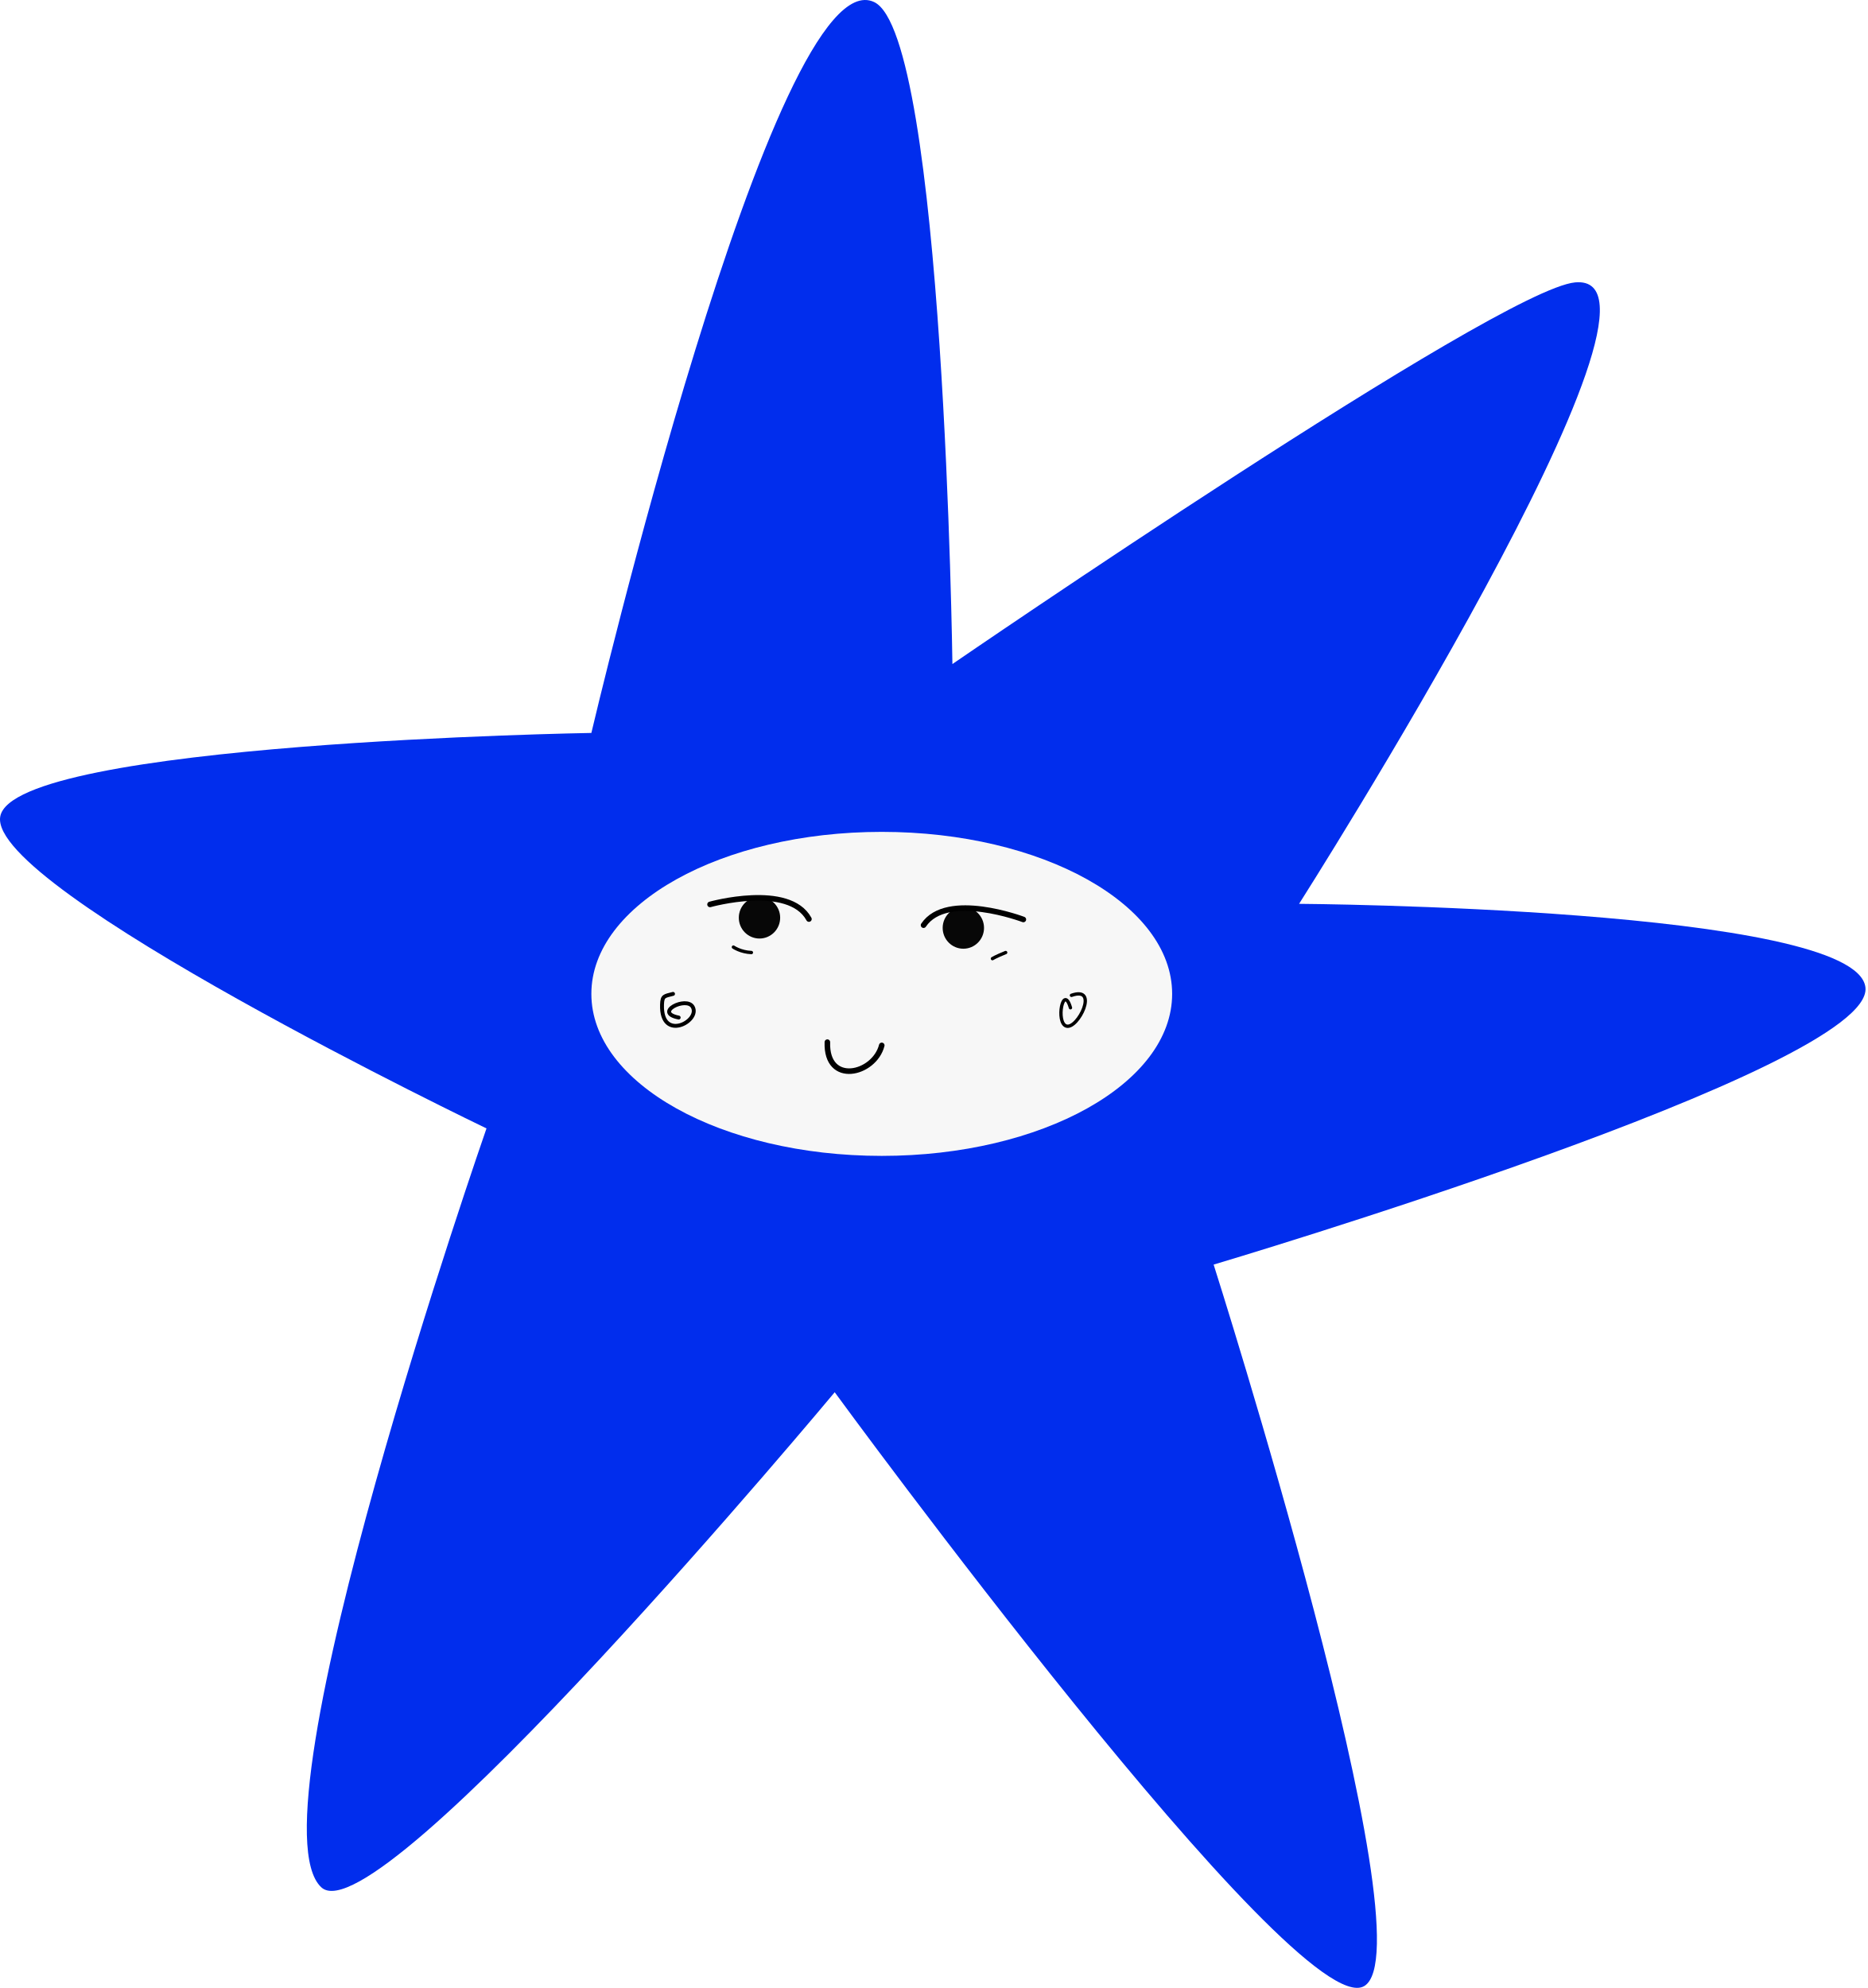
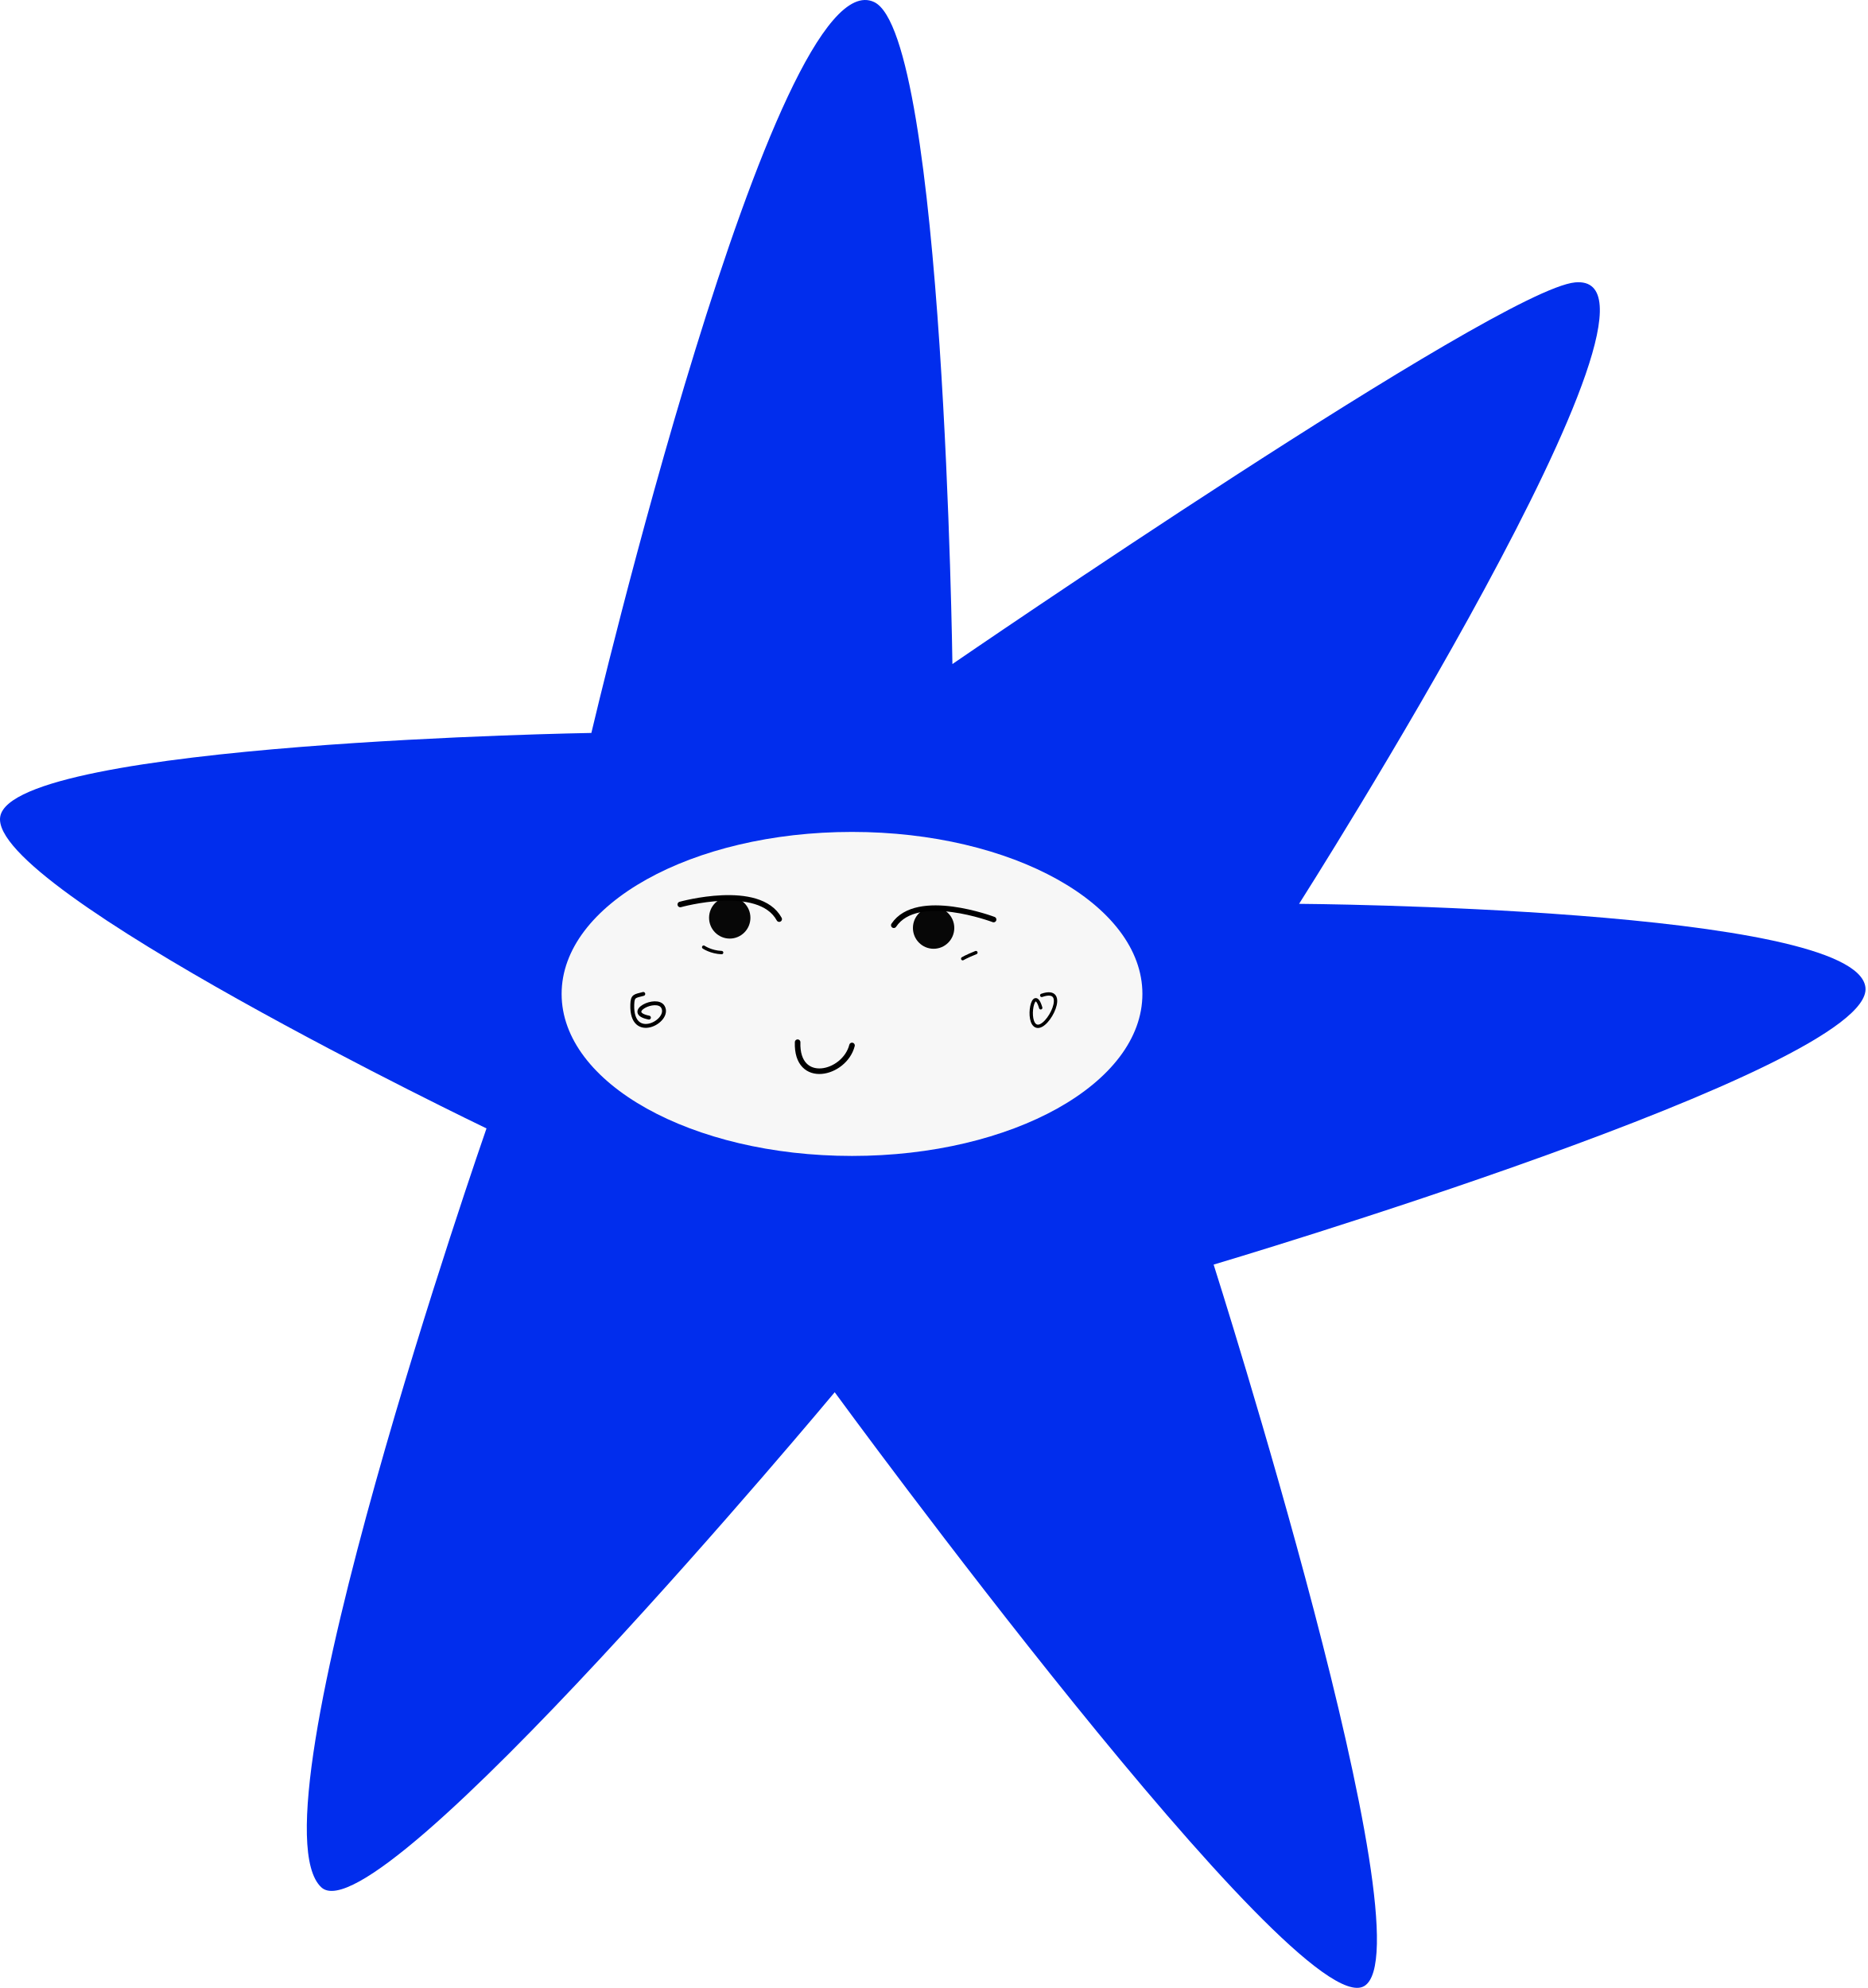
<svg xmlns="http://www.w3.org/2000/svg" width="927px" height="987px" version="1.1" xml:space="preserve" style="fill-rule:evenodd;clip-rule:evenodd;stroke-linecap:round;stroke-linejoin:round;stroke-miterlimit:1.5;">
  <path d="M433.953,1.01c34.778,16.319 38.881,328.67 38.881,328.67c0,0 270.825,-185.859 309.113,-189.473c63.134,-5.959 -137.004,308.525 -137.004,308.525c0,0 276.629,1.828 281.173,41.5c4.607,40.216 -323.595,137.612 -323.595,137.612c0,0 108.002,339.01 74.697,358.239c-33.306,19.229 -262.818,-294.865 -262.818,-294.865c0,0 -226.628,271.924 -254.864,245.815c-37.283,-34.474 81.988,-376.799 81.988,-376.799c0,0 -247.766,-118.937 -241.402,-154.846c6.522,-36.801 293.465,-41.5 293.465,-41.5c0,0 90.806,-386.135 140.368,-362.879Z" style="fill:#012ded;" />
-   <ellipse cx="437.754" cy="493.44" rx="144.169" ry="80.434" style="fill:#f7f7f7;" />
-   <path d="M334.134,493.44c-4.306,1.147 -5.316,0.862 -5.466,5.28c-0.642,18.824 19.235,8.229 15.224,1.179c-3.094,-5.439 -19.689,2.79 -6.956,5.294" style="fill:none;stroke:#000;stroke-width:1.93px;" />
-   <path d="M531.443,500.33c-3.61,-12.312 -7.458,7.558 -2.002,9.104c5.68,1.609 16.477,-20.173 2.497,-15.275" style="fill:none;stroke:#000;stroke-width:1.66px;" />
-   <path d="M410.755,517.401c-0.723,21.713 23.299,16.064 26.999,1.614" style="fill:none;stroke:#000;stroke-width:2.76px;" />
-   <path d="M364.107,470.219c0,0 3.578,2.471 8.927,2.696" style="fill:none;stroke:#000;stroke-width:1.66px;" />
-   <path d="M492.707,475.937c0,0 1.592,-1.02 6.562,-3.022" style="fill:none;stroke:#000;stroke-width:1.66px;" />
-   <ellipse cx="377.051" cy="455.626" rx="10.266" ry="10.335" style="fill:#070707;" />
-   <ellipse cx="478.263" cy="460.685" rx="10.266" ry="10.335" style="fill:#070707;" />
-   <path d="M352.502,449.024c0,0 39.135,-10.955 49.098,7.265" style="fill:none;stroke:#000;stroke-width:2.76px;" />
-   <path d="M508.05,456.5c0,0 -38.009,-14.423 -49.546,2.83" style="fill:none;stroke:#000;stroke-width:2.76px;" />
+   <g>
+     <ellipse cx="422.989" cy="493.466" rx="144.169" ry="80.434" style="fill:#f7f7f7;" />
+     <path d="M319.368,493.466c-4.306,1.147 -5.316,0.862 -5.466,5.28c-0.642,18.824 19.235,8.229 15.224,1.179c-3.094,-5.439 -19.689,2.79 -6.956,5.294" style="fill:none;stroke:#000;stroke-width:1.93px;" />
+     <path d="M516.677,500.356c-3.61,-12.312 -7.458,7.558 -2.002,9.104c5.68,1.609 16.477,-20.173 2.497,-15.275" style="fill:none;stroke:#000;stroke-width:1.66px;" />
+     <path d="M395.989,517.427c-0.723,21.713 23.299,16.064 26.999,1.614" style="fill:none;stroke:#000;stroke-width:2.76px;" />
+     <path d="M349.342,470.245c0,0 3.578,2.471 8.927,2.696" style="fill:none;stroke:#000;stroke-width:1.66px;" />
+     <path d="M477.941,475.963c0,0 1.592,-1.02 6.562,-3.022" style="fill:none;stroke:#000;stroke-width:1.66px;" />
+     <ellipse cx="362.286" cy="455.652" rx="10.266" ry="10.335" style="fill:#070707;" />
+     <ellipse cx="463.498" cy="460.711" rx="10.266" ry="10.335" style="fill:#070707;" />
+     <path d="M337.737,449.05c0,0 39.135,-10.955 49.098,7.265" style="fill:none;stroke:#000;stroke-width:2.76px;" />
+     <path d="M493.284,456.526c0,0 -38.009,-14.423 -49.546,2.83" style="fill:none;stroke:#000;stroke-width:2.76px;" />
+   </g>
</svg>
